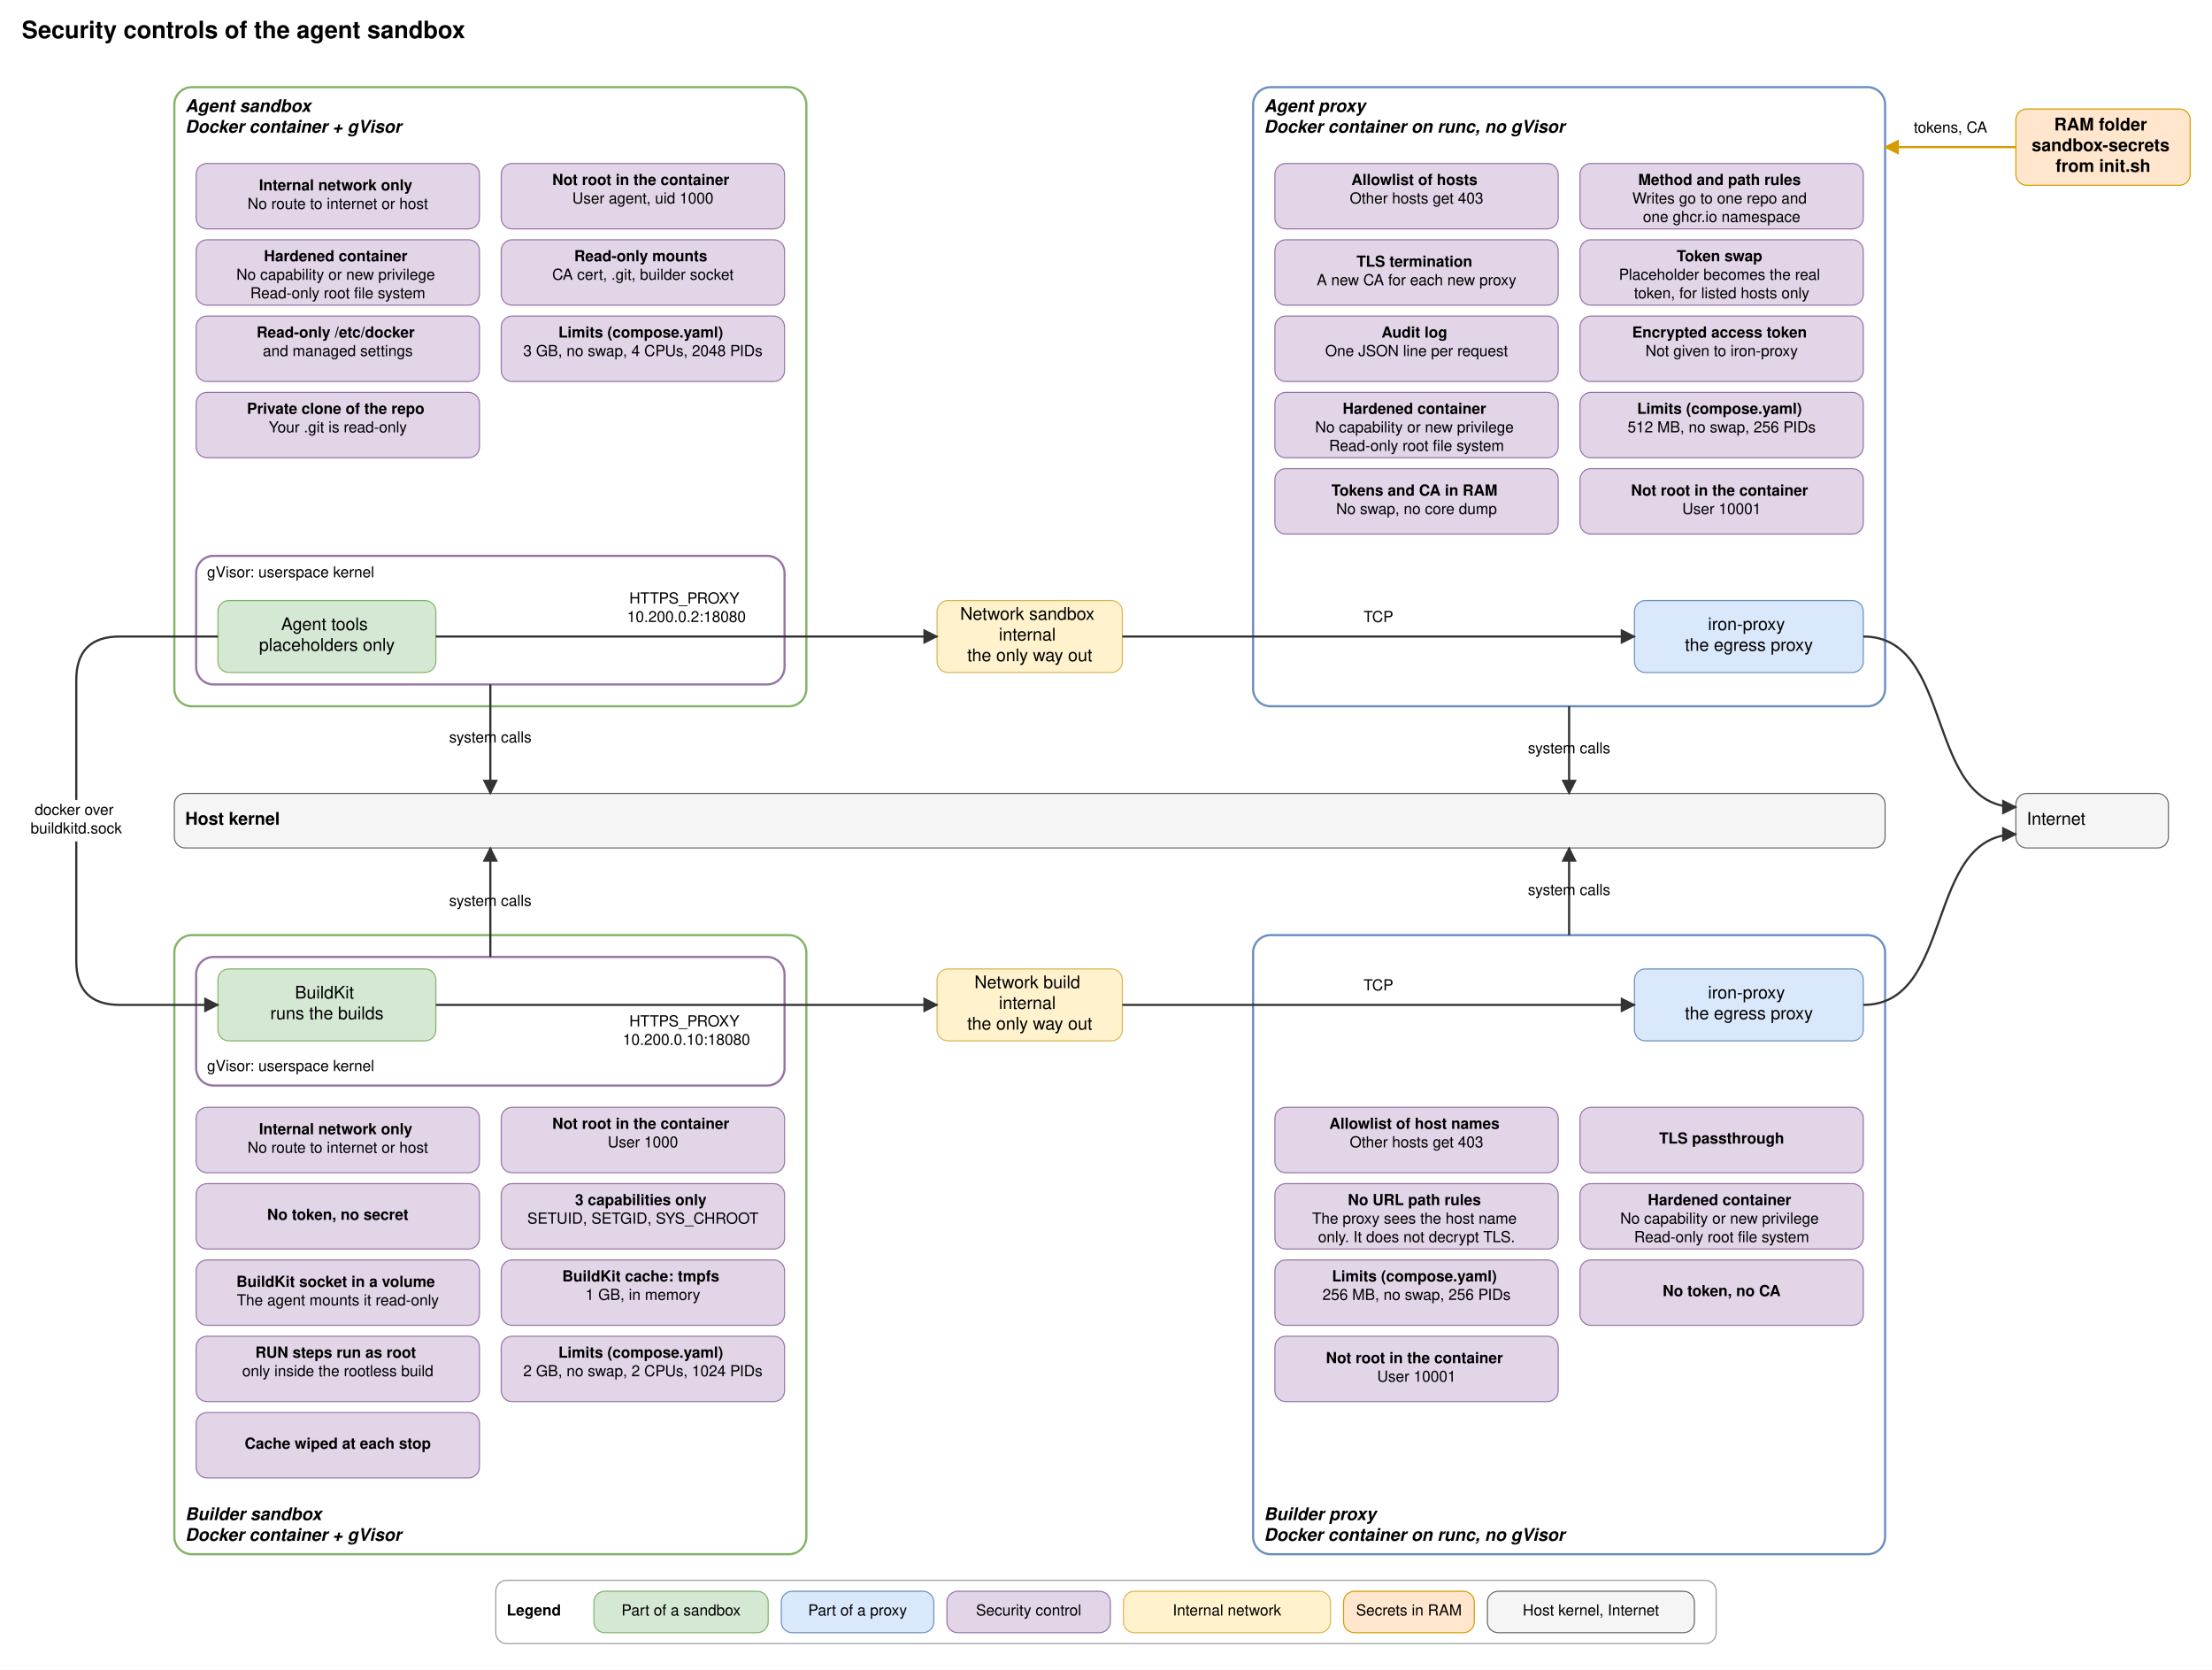
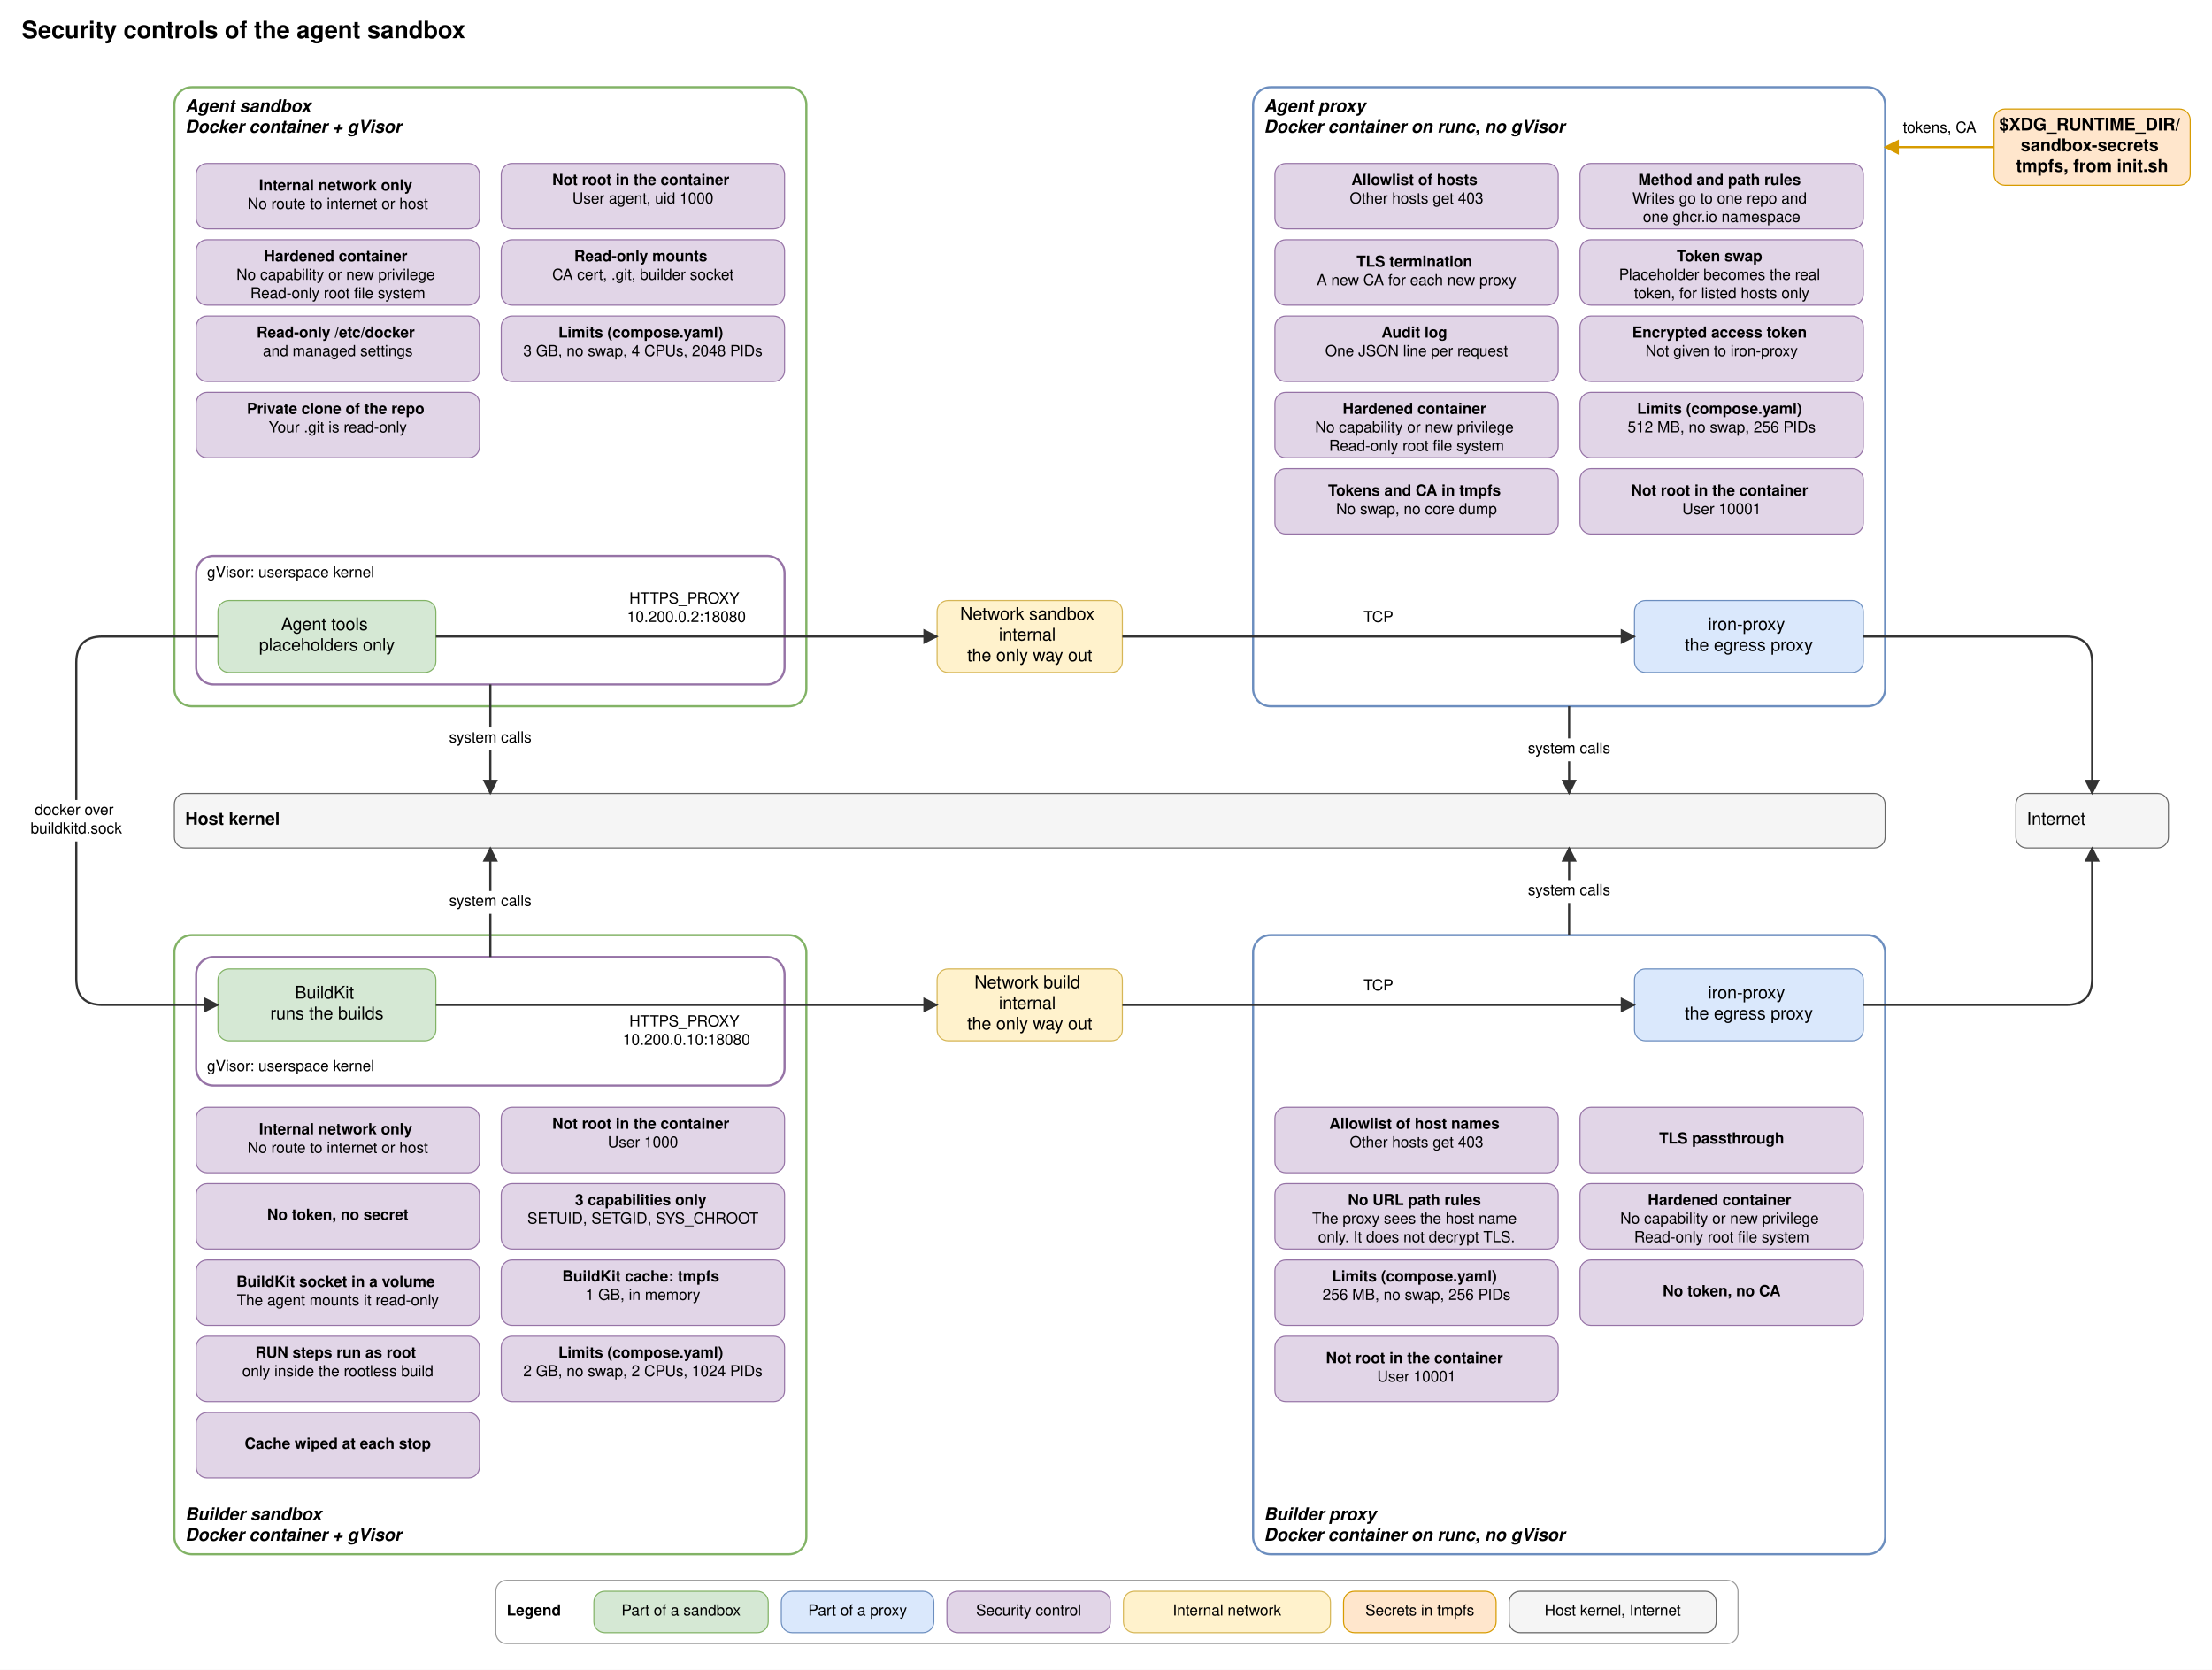
<svg xmlns="http://www.w3.org/2000/svg" width="2030" height="1532" viewBox="0 0 2030 1532" font-family="Helvetica, Arial, sans-serif" fill="#000000">
  <defs>
    <marker id="m333333" viewBox="0 0 10 10" refX="9" refY="5" markerWidth="7" markerHeight="7" markerUnits="strokeWidth" orient="auto">
      <path d="M0 0 L10 5 L0 10 z" fill="#333333" />
    </marker>
    <marker id="md79b00" viewBox="0 0 10 10" refX="9" refY="5" markerWidth="7" markerHeight="7" markerUnits="strokeWidth" orient="auto">
      <path d="M0 0 L10 5 L0 10 z" fill="#d79b00" />
    </marker>
  </defs>
  <rect width="2030" height="1532" fill="#ffffff" />
  <text x="20" y="30" text-anchor="start" dominant-baseline="central" font-size="22">
    <tspan x="20" dy="0" font-weight="bold">Security controls of the agent sandbox</tspan>
  </text>
  <rect x="1150" y="80" width="580" height="568" rx="16" fill="#ffffff" stroke="#6c8ebf" stroke-width="2" />
  <text x="1160" y="97.5" text-anchor="start" dominant-baseline="central" font-size="16" font-style="italic">
    <tspan x="1160" dy="0" font-weight="bold">Agent proxy</tspan>
    <tspan x="1160" dy="19" font-weight="bold">Docker container on runc, no gVisor</tspan>
  </text>
  <rect x="1170" y="150" width="260" height="60" rx="10" fill="#e1d5e7" stroke="#9673a6" stroke-width="1" />
  <text x="1300" y="166.5" text-anchor="middle" dominant-baseline="central" font-size="14">
    <tspan x="1300" dy="0" font-weight="bold">Allowlist of hosts</tspan>
    <tspan x="1300" dy="17">Other hosts get 403</tspan>
  </text>
  <rect x="1450" y="150" width="260" height="60" rx="10" fill="#e1d5e7" stroke="#9673a6" stroke-width="1" />
  <text x="1580" y="166.5" text-anchor="middle" dominant-baseline="central" font-size="14">
    <tspan x="1580" dy="0" font-weight="bold">Method and path rules</tspan>
    <tspan x="1580" dy="17">Writes go to one repo and</tspan>
    <tspan x="1580" dy="17">one ghcr.io namespace</tspan>
  </text>
  <rect x="1170" y="220" width="260" height="60" rx="10" fill="#e1d5e7" stroke="#9673a6" stroke-width="1" />
  <text x="1300" y="241.5" text-anchor="middle" dominant-baseline="central" font-size="14">
    <tspan x="1300" dy="0" font-weight="bold">TLS termination</tspan>
    <tspan x="1300" dy="17">A new CA for each new proxy</tspan>
  </text>
  <rect x="1450" y="220" width="260" height="60" rx="10" fill="#e1d5e7" stroke="#9673a6" stroke-width="1" />
  <text x="1580" y="236.5" text-anchor="middle" dominant-baseline="central" font-size="14">
    <tspan x="1580" dy="0" font-weight="bold">Token swap</tspan>
    <tspan x="1580" dy="17">Placeholder becomes the real</tspan>
    <tspan x="1580" dy="17">token, for listed hosts only</tspan>
  </text>
  <rect x="1170" y="290" width="260" height="60" rx="10" fill="#e1d5e7" stroke="#9673a6" stroke-width="1" />
  <text x="1300" y="306.5" text-anchor="middle" dominant-baseline="central" font-size="14">
    <tspan x="1300" dy="0" font-weight="bold">Audit log</tspan>
    <tspan x="1300" dy="17">One JSON line per request</tspan>
  </text>
  <rect x="1450" y="290" width="260" height="60" rx="10" fill="#e1d5e7" stroke="#9673a6" stroke-width="1" />
  <text x="1580" y="306.5" text-anchor="middle" dominant-baseline="central" font-size="14">
    <tspan x="1580" dy="0" font-weight="bold">Encrypted access token</tspan>
    <tspan x="1580" dy="17">Not given to iron-proxy</tspan>
  </text>
  <rect x="1170" y="360" width="260" height="60" rx="10" fill="#e1d5e7" stroke="#9673a6" stroke-width="1" />
  <text x="1300" y="376.5" text-anchor="middle" dominant-baseline="central" font-size="14">
    <tspan x="1300" dy="0" font-weight="bold">Hardened container</tspan>
    <tspan x="1300" dy="17">No capability or new privilege</tspan>
    <tspan x="1300" dy="17">Read-only root file system</tspan>
  </text>
  <rect x="1450" y="360" width="260" height="60" rx="10" fill="#e1d5e7" stroke="#9673a6" stroke-width="1" />
  <text x="1580" y="376.5" text-anchor="middle" dominant-baseline="central" font-size="14">
    <tspan x="1580" dy="0" font-weight="bold">Limits (compose.yaml)</tspan>
    <tspan x="1580" dy="17">512 MB, no swap, 256 PIDs</tspan>
  </text>
  <rect x="1170" y="430" width="260" height="60" rx="10" fill="#e1d5e7" stroke="#9673a6" stroke-width="1" />
  <text x="1300" y="451.5" text-anchor="middle" dominant-baseline="central" font-size="14">
-     <tspan x="1300" dy="0" font-weight="bold">Tokens and CA in RAM</tspan>
+     <tspan x="1300" dy="0" font-weight="bold">Tokens and CA in tmpfs</tspan>
    <tspan x="1300" dy="17">No swap, no core dump</tspan>
  </text>
  <rect x="1450" y="430" width="260" height="60" rx="10" fill="#e1d5e7" stroke="#9673a6" stroke-width="1" />
  <text x="1580" y="451.5" text-anchor="middle" dominant-baseline="central" font-size="14">
    <tspan x="1580" dy="0" font-weight="bold">Not root in the container</tspan>
    <tspan x="1580" dy="17">User 10001</tspan>
  </text>
  <rect x="1500" y="551" width="210" height="66" rx="10" fill="#dae8fc" stroke="#6c8ebf" stroke-width="1" />
  <text x="1605" y="574.5" text-anchor="middle" dominant-baseline="central" font-size="16">
    <tspan x="1605" dy="0">iron-proxy</tspan>
    <tspan x="1605" dy="19">the egress proxy</tspan>
  </text>
  <rect x="1150" y="858" width="580" height="568" rx="16" fill="#ffffff" stroke="#6c8ebf" stroke-width="2" />
  <text x="1160" y="1389.5" text-anchor="start" dominant-baseline="central" font-size="16" font-style="italic">
    <tspan x="1160" dy="0" font-weight="bold">Builder proxy</tspan>
    <tspan x="1160" dy="19" font-weight="bold">Docker container on runc, no gVisor</tspan>
  </text>
  <rect x="1170" y="1016" width="260" height="60" rx="10" fill="#e1d5e7" stroke="#9673a6" stroke-width="1" />
  <text x="1300" y="1032.5" text-anchor="middle" dominant-baseline="central" font-size="14">
    <tspan x="1300" dy="0" font-weight="bold">Allowlist of host names</tspan>
    <tspan x="1300" dy="17">Other hosts get 403</tspan>
  </text>
  <rect x="1450" y="1016" width="260" height="60" rx="10" fill="#e1d5e7" stroke="#9673a6" stroke-width="1" />
  <text x="1580" y="1046" text-anchor="middle" dominant-baseline="central" font-size="14">
    <tspan x="1580" dy="0" font-weight="bold">TLS passthrough</tspan>
  </text>
  <rect x="1170" y="1086" width="260" height="60" rx="10" fill="#e1d5e7" stroke="#9673a6" stroke-width="1" />
  <text x="1300" y="1102.5" text-anchor="middle" dominant-baseline="central" font-size="14">
    <tspan x="1300" dy="0" font-weight="bold">No URL path rules</tspan>
    <tspan x="1300" dy="17">The proxy sees the host name</tspan>
    <tspan x="1300" dy="17">only. It does not decrypt TLS.</tspan>
  </text>
  <rect x="1450" y="1086" width="260" height="60" rx="10" fill="#e1d5e7" stroke="#9673a6" stroke-width="1" />
  <text x="1580" y="1102.5" text-anchor="middle" dominant-baseline="central" font-size="14">
    <tspan x="1580" dy="0" font-weight="bold">Hardened container</tspan>
    <tspan x="1580" dy="17">No capability or new privilege</tspan>
    <tspan x="1580" dy="17">Read-only root file system</tspan>
  </text>
  <rect x="1170" y="1156" width="260" height="60" rx="10" fill="#e1d5e7" stroke="#9673a6" stroke-width="1" />
  <text x="1300" y="1172.5" text-anchor="middle" dominant-baseline="central" font-size="14">
    <tspan x="1300" dy="0" font-weight="bold">Limits (compose.yaml)</tspan>
    <tspan x="1300" dy="17">256 MB, no swap, 256 PIDs</tspan>
  </text>
  <rect x="1450" y="1156" width="260" height="60" rx="10" fill="#e1d5e7" stroke="#9673a6" stroke-width="1" />
  <text x="1580" y="1186" text-anchor="middle" dominant-baseline="central" font-size="14">
    <tspan x="1580" dy="0" font-weight="bold">No token, no CA</tspan>
  </text>
  <rect x="1170" y="1226" width="260" height="60" rx="10" fill="#e1d5e7" stroke="#9673a6" stroke-width="1" />
  <text x="1300" y="1247.5" text-anchor="middle" dominant-baseline="central" font-size="14">
    <tspan x="1300" dy="0" font-weight="bold">Not root in the container</tspan>
    <tspan x="1300" dy="17">User 10001</tspan>
  </text>
  <rect x="1500" y="889" width="210" height="66" rx="10" fill="#dae8fc" stroke="#6c8ebf" stroke-width="1" />
  <text x="1605" y="912.5" text-anchor="middle" dominant-baseline="central" font-size="16">
    <tspan x="1605" dy="0">iron-proxy</tspan>
    <tspan x="1605" dy="19">the egress proxy</tspan>
  </text>
  <rect x="160" y="80" width="580" height="568" rx="16" fill="#ffffff" stroke="#82b366" stroke-width="2" />
  <text x="170" y="97.5" text-anchor="start" dominant-baseline="central" font-size="16" font-style="italic">
    <tspan x="170" dy="0" font-weight="bold">Agent sandbox</tspan>
    <tspan x="170" dy="19" font-weight="bold">Docker container + gVisor</tspan>
  </text>
  <rect x="180" y="510" width="540" height="118" rx="16" fill="#ffffff" stroke="#9673a6" stroke-width="2" />
  <text x="190" y="526.5" text-anchor="start" dominant-baseline="central" font-size="14">
    <tspan x="190" dy="0">gVisor: userspace kernel</tspan>
  </text>
  <rect x="180" y="150" width="260" height="60" rx="10" fill="#e1d5e7" stroke="#9673a6" stroke-width="1" />
  <text x="310" y="171.5" text-anchor="middle" dominant-baseline="central" font-size="14">
    <tspan x="310" dy="0" font-weight="bold">Internal network only</tspan>
    <tspan x="310" dy="17">No route to internet or host</tspan>
  </text>
  <rect x="460" y="150" width="260" height="60" rx="10" fill="#e1d5e7" stroke="#9673a6" stroke-width="1" />
  <text x="590" y="166.5" text-anchor="middle" dominant-baseline="central" font-size="14">
    <tspan x="590" dy="0" font-weight="bold">Not root in the container</tspan>
    <tspan x="590" dy="17">User agent, uid 1000</tspan>
  </text>
  <rect x="180" y="220" width="260" height="60" rx="10" fill="#e1d5e7" stroke="#9673a6" stroke-width="1" />
  <text x="310" y="236.5" text-anchor="middle" dominant-baseline="central" font-size="14">
    <tspan x="310" dy="0" font-weight="bold">Hardened container</tspan>
    <tspan x="310" dy="17">No capability or new privilege</tspan>
    <tspan x="310" dy="17">Read-only root file system</tspan>
  </text>
  <rect x="460" y="220" width="260" height="60" rx="10" fill="#e1d5e7" stroke="#9673a6" stroke-width="1" />
  <text x="590" y="236.5" text-anchor="middle" dominant-baseline="central" font-size="14">
    <tspan x="590" dy="0" font-weight="bold">Read-only mounts</tspan>
    <tspan x="590" dy="17">CA cert, .git, builder socket</tspan>
  </text>
  <rect x="180" y="290" width="260" height="60" rx="10" fill="#e1d5e7" stroke="#9673a6" stroke-width="1" />
  <text x="310" y="306.5" text-anchor="middle" dominant-baseline="central" font-size="14">
    <tspan x="310" dy="0" font-weight="bold">Read-only /etc/docker</tspan>
    <tspan x="310" dy="17">and managed settings</tspan>
  </text>
  <rect x="460" y="290" width="260" height="60" rx="10" fill="#e1d5e7" stroke="#9673a6" stroke-width="1" />
  <text x="590" y="306.5" text-anchor="middle" dominant-baseline="central" font-size="14">
    <tspan x="590" dy="0" font-weight="bold">Limits (compose.yaml)</tspan>
    <tspan x="590" dy="17">3 GB, no swap, 4 CPUs, 2048 PIDs</tspan>
  </text>
  <rect x="180" y="360" width="260" height="60" rx="10" fill="#e1d5e7" stroke="#9673a6" stroke-width="1" />
  <text x="310" y="376.5" text-anchor="middle" dominant-baseline="central" font-size="14">
    <tspan x="310" dy="0" font-weight="bold">Private clone of the repo</tspan>
    <tspan x="310" dy="17">Your .git is read-only</tspan>
  </text>
  <rect x="200" y="551" width="200" height="66" rx="10" fill="#d5e8d4" stroke="#82b366" stroke-width="1" />
  <text x="300" y="574.5" text-anchor="middle" dominant-baseline="central" font-size="16">
    <tspan x="300" dy="0">Agent tools</tspan>
    <tspan x="300" dy="19">placeholders only</tspan>
  </text>
  <rect x="160" y="858" width="580" height="568" rx="16" fill="#ffffff" stroke="#82b366" stroke-width="2" />
  <text x="170" y="1389.5" text-anchor="start" dominant-baseline="central" font-size="16" font-style="italic">
    <tspan x="170" dy="0" font-weight="bold">Builder sandbox</tspan>
    <tspan x="170" dy="19" font-weight="bold">Docker container + gVisor</tspan>
  </text>
  <rect x="180" y="878" width="540" height="118" rx="16" fill="#ffffff" stroke="#9673a6" stroke-width="2" />
  <text x="190" y="979.5" text-anchor="start" dominant-baseline="central" font-size="14">
    <tspan x="190" dy="0">gVisor: userspace kernel</tspan>
  </text>
  <rect x="180" y="1016" width="260" height="60" rx="10" fill="#e1d5e7" stroke="#9673a6" stroke-width="1" />
  <text x="310" y="1037.5" text-anchor="middle" dominant-baseline="central" font-size="14">
    <tspan x="310" dy="0" font-weight="bold">Internal network only</tspan>
    <tspan x="310" dy="17">No route to internet or host</tspan>
  </text>
  <rect x="460" y="1016" width="260" height="60" rx="10" fill="#e1d5e7" stroke="#9673a6" stroke-width="1" />
  <text x="590" y="1032.5" text-anchor="middle" dominant-baseline="central" font-size="14">
    <tspan x="590" dy="0" font-weight="bold">Not root in the container</tspan>
    <tspan x="590" dy="17">User 1000</tspan>
  </text>
  <rect x="180" y="1086" width="260" height="60" rx="10" fill="#e1d5e7" stroke="#9673a6" stroke-width="1" />
  <text x="310" y="1116" text-anchor="middle" dominant-baseline="central" font-size="14">
    <tspan x="310" dy="0" font-weight="bold">No token, no secret</tspan>
  </text>
  <rect x="460" y="1086" width="260" height="60" rx="10" fill="#e1d5e7" stroke="#9673a6" stroke-width="1" />
  <text x="590" y="1102.5" text-anchor="middle" dominant-baseline="central" font-size="14">
    <tspan x="590" dy="0" font-weight="bold">3 capabilities only</tspan>
    <tspan x="590" dy="17">SETUID, SETGID, SYS_CHROOT</tspan>
  </text>
  <rect x="180" y="1156" width="260" height="60" rx="10" fill="#e1d5e7" stroke="#9673a6" stroke-width="1" />
  <text x="310" y="1177.5" text-anchor="middle" dominant-baseline="central" font-size="14">
    <tspan x="310" dy="0" font-weight="bold">BuildKit socket in a volume</tspan>
    <tspan x="310" dy="17">The agent mounts it read-only</tspan>
  </text>
  <rect x="460" y="1156" width="260" height="60" rx="10" fill="#e1d5e7" stroke="#9673a6" stroke-width="1" />
  <text x="590" y="1172.5" text-anchor="middle" dominant-baseline="central" font-size="14">
    <tspan x="590" dy="0" font-weight="bold">BuildKit cache: tmpfs</tspan>
    <tspan x="590" dy="17">1 GB, in memory</tspan>
  </text>
  <rect x="180" y="1226" width="260" height="60" rx="10" fill="#e1d5e7" stroke="#9673a6" stroke-width="1" />
  <text x="310" y="1242.5" text-anchor="middle" dominant-baseline="central" font-size="14">
    <tspan x="310" dy="0" font-weight="bold">RUN steps run as root</tspan>
    <tspan x="310" dy="17">only inside the rootless build</tspan>
  </text>
  <rect x="460" y="1226" width="260" height="60" rx="10" fill="#e1d5e7" stroke="#9673a6" stroke-width="1" />
  <text x="590" y="1242.5" text-anchor="middle" dominant-baseline="central" font-size="14">
    <tspan x="590" dy="0" font-weight="bold">Limits (compose.yaml)</tspan>
    <tspan x="590" dy="17">2 GB, no swap, 2 CPUs, 1024 PIDs</tspan>
  </text>
  <rect x="180" y="1296" width="260" height="60" rx="10" fill="#e1d5e7" stroke="#9673a6" stroke-width="1" />
  <text x="310" y="1326" text-anchor="middle" dominant-baseline="central" font-size="14">
    <tspan x="310" dy="0" font-weight="bold">Cache wiped at each stop</tspan>
  </text>
  <rect x="200" y="889" width="200" height="66" rx="10" fill="#d5e8d4" stroke="#82b366" stroke-width="1" />
  <text x="300" y="912.5" text-anchor="middle" dominant-baseline="central" font-size="16">
    <tspan x="300" dy="0">BuildKit</tspan>
    <tspan x="300" dy="19">runs the builds</tspan>
  </text>
  <rect x="860" y="551" width="170" height="66" rx="10" fill="#fff2cc" stroke="#d6b656" stroke-width="1" />
  <text x="945" y="565" text-anchor="middle" dominant-baseline="central" font-size="16">
    <tspan x="945" dy="0">Network sandbox</tspan>
    <tspan x="945" dy="19">internal</tspan>
    <tspan x="945" dy="19">the only way out</tspan>
  </text>
  <rect x="860" y="889" width="170" height="66" rx="10" fill="#fff2cc" stroke="#d6b656" stroke-width="1" />
  <text x="945" y="903" text-anchor="middle" dominant-baseline="central" font-size="16">
    <tspan x="945" dy="0">Network build</tspan>
    <tspan x="945" dy="19">internal</tspan>
    <tspan x="945" dy="19">the only way out</tspan>
  </text>
  <rect x="160" y="728" width="1570" height="50" rx="10" fill="#f5f5f5" stroke="#666666" stroke-width="1" />
  <text x="170" y="753" text-anchor="start" dominant-baseline="central" font-size="16">
    <tspan x="170" dy="0" font-weight="bold">Host kernel</tspan>
  </text>
-   <rect x="1850" y="100" width="160" height="70" rx="10" fill="#ffe6cc" stroke="#d79b00" stroke-width="1" />
-   <text x="1930" y="116" text-anchor="middle" dominant-baseline="central" font-size="16">
-     <tspan x="1930" dy="0" font-weight="bold">RAM folder</tspan>
-     <tspan x="1930" dy="19" font-weight="bold">sandbox-secrets</tspan>
-     <tspan x="1930" dy="19" font-weight="bold">from init.sh</tspan>
+   <rect x="1830" y="100" width="180" height="70" rx="10" fill="#ffe6cc" stroke="#d79b00" stroke-width="1" />
+   <text x="1920" y="116" text-anchor="middle" dominant-baseline="central" font-size="16">
+     <tspan x="1920" dy="0" font-weight="bold">$XDG_RUNTIME_DIR/</tspan>
+     <tspan x="1920" dy="19" font-weight="bold">sandbox-secrets</tspan>
+     <tspan x="1920" dy="19" font-weight="bold">tmpfs, from init.sh</tspan>
  </text>
  <rect x="1850" y="728" width="140" height="50" rx="10" fill="#f5f5f5" stroke="#666666" stroke-width="1" />
  <text x="1860" y="753" text-anchor="start" dominant-baseline="central" font-size="16">
    <tspan x="1860" dy="0">Internet</tspan>
  </text>
-   <rect x="455" y="1450" width="1120" height="58" rx="10" fill="#ffffff" stroke="#999999" stroke-width="1" />
+   <rect x="455" y="1450" width="1140" height="58" rx="10" fill="#ffffff" stroke="#999999" stroke-width="1" />
  <text x="465" y="1479" text-anchor="start" dominant-baseline="central" font-size="14">
    <tspan x="465" dy="0" font-weight="bold">Legend</tspan>
  </text>
  <rect x="545" y="1460" width="160" height="38" rx="10" fill="#d5e8d4" stroke="#82b366" stroke-width="1" />
  <text x="625" y="1479" text-anchor="middle" dominant-baseline="central" font-size="14">
    <tspan x="625" dy="0">Part of a sandbox</tspan>
  </text>
  <rect x="717" y="1460" width="140" height="38" rx="10" fill="#dae8fc" stroke="#6c8ebf" stroke-width="1" />
  <text x="787" y="1479" text-anchor="middle" dominant-baseline="central" font-size="14">
    <tspan x="787" dy="0">Part of a proxy</tspan>
  </text>
  <rect x="869" y="1460" width="150" height="38" rx="10" fill="#e1d5e7" stroke="#9673a6" stroke-width="1" />
  <text x="944" y="1479" text-anchor="middle" dominant-baseline="central" font-size="14">
    <tspan x="944" dy="0">Security control</tspan>
  </text>
  <rect x="1031" y="1460" width="190" height="38" rx="10" fill="#fff2cc" stroke="#d6b656" stroke-width="1" />
  <text x="1126" y="1479" text-anchor="middle" dominant-baseline="central" font-size="14">
    <tspan x="1126" dy="0">Internal network</tspan>
  </text>
-   <rect x="1233" y="1460" width="120" height="38" rx="10" fill="#ffe6cc" stroke="#d79b00" stroke-width="1" />
-   <text x="1293" y="1479" text-anchor="middle" dominant-baseline="central" font-size="14">
-     <tspan x="1293" dy="0">Secrets in RAM</tspan>
-   </text>
-   <rect x="1365" y="1460" width="190" height="38" rx="10" fill="#f5f5f5" stroke="#666666" stroke-width="1" />
-   <text x="1460" y="1479" text-anchor="middle" dominant-baseline="central" font-size="14">
-     <tspan x="1460" dy="0">Host kernel, Internet</tspan>
-   </text>
-   <path d="M400 584 C584 584 676 584 860 584" fill="none" stroke="#333333" stroke-width="2" marker-end="url(#m333333)" />
-   <path d="M1030 584 C1218 584 1312 584 1500 584" fill="none" stroke="#333333" stroke-width="2" marker-end="url(#m333333)" />
-   <path d="M1710 584 C1793.99 584 1766.01 740.5 1850 740.5" fill="none" stroke="#333333" stroke-width="2" marker-end="url(#m333333)" />
-   <path d="M1850 135 C1802 135 1778 134.982 1730 134.982" fill="none" stroke="#d79b00" stroke-width="2" marker-end="url(#md79b00)" />
-   <path d="M400 922 C584 922 676 922 860 922" fill="none" stroke="#333333" stroke-width="2" marker-end="url(#m333333)" />
-   <path d="M1030 922 C1218 922 1312 922 1500 922" fill="none" stroke="#333333" stroke-width="2" marker-end="url(#m333333)" />
-   <path d="M1710 922 C1793.99 922 1766.01 765.5 1850 765.5" fill="none" stroke="#333333" stroke-width="2" marker-end="url(#m333333)" />
-   <path d="M200 584 L110 584 Q70 584 70 624 L70 882 Q70 922 110 922 L200 922" fill="none" stroke="#333333" stroke-width="2" marker-end="url(#m333333)" />
-   <path d="M450 628 C450 668 449.979 688 449.979 728" fill="none" stroke="#333333" stroke-width="2" marker-end="url(#m333333)" />
-   <path d="M450 878 C450 838 449.979 818 449.979 778" fill="none" stroke="#333333" stroke-width="2" marker-end="url(#m333333)" />
-   <path d="M1440 648 C1440 688 1440.02 688 1440.02 728" fill="none" stroke="#333333" stroke-width="2" marker-end="url(#m333333)" />
-   <path d="M1440 858 C1440 818 1440.02 818 1440.02 778" fill="none" stroke="#333333" stroke-width="2" marker-end="url(#m333333)" />
+   <rect x="1233" y="1460" width="140" height="38" rx="10" fill="#ffe6cc" stroke="#d79b00" stroke-width="1" />
+   <text x="1303" y="1479" text-anchor="middle" dominant-baseline="central" font-size="14">
+     <tspan x="1303" dy="0">Secrets in tmpfs</tspan>
+   </text>
+   <rect x="1385" y="1460" width="190" height="38" rx="10" fill="#f5f5f5" stroke="#666666" stroke-width="1" />
+   <text x="1480" y="1479" text-anchor="middle" dominant-baseline="central" font-size="14">
+     <tspan x="1480" dy="0">Host kernel, Internet</tspan>
+   </text>
+   <path d="M400 584 L860 584" fill="none" stroke="#333333" stroke-width="2" marker-end="url(#m333333)" />
+   <path d="M1030 584 L1500 584" fill="none" stroke="#333333" stroke-width="2" marker-end="url(#m333333)" />
+   <path d="M1710 584 L1896 584 Q1920 584 1920 608 L1920 728" fill="none" stroke="#333333" stroke-width="2" marker-end="url(#m333333)" />
+   <path d="M1830 135 L1780.01 135 Q1780 135 1780 134.991 L1780 134.991 Q1780 134.982 1779.99 134.982 L1730 134.982" fill="none" stroke="#d79b00" stroke-width="2" marker-end="url(#md79b00)" />
+   <path d="M400 922 L860 922" fill="none" stroke="#333333" stroke-width="2" marker-end="url(#m333333)" />
+   <path d="M1030 922 L1500 922" fill="none" stroke="#333333" stroke-width="2" marker-end="url(#m333333)" />
+   <path d="M1710 922 L1896 922 Q1920 922 1920 898 L1920 778" fill="none" stroke="#333333" stroke-width="2" marker-end="url(#m333333)" />
+   <path d="M200 584 L94 584 Q70 584 70 608 L70 898 Q70 922 94 922 L200 922" fill="none" stroke="#333333" stroke-width="2" marker-end="url(#m333333)" />
+   <path d="M450 628 L450 677.99 Q450 678 449.99 678 L449.99 678 Q449.979 678 449.979 678.01 L449.979 728" fill="none" stroke="#333333" stroke-width="2" marker-end="url(#m333333)" />
+   <path d="M450 878 L450 828.01 Q450 828 449.99 828 L449.99 828 Q449.979 828 449.979 827.99 L449.979 778" fill="none" stroke="#333333" stroke-width="2" marker-end="url(#m333333)" />
+   <path d="M1440 648 L1440 687.99 Q1440 688 1440.01 688 L1440.01 688 Q1440.02 688 1440.02 688.01 L1440.02 728" fill="none" stroke="#333333" stroke-width="2" marker-end="url(#m333333)" />
+   <path d="M1440 858 L1440 818.01 Q1440 818 1440.01 818 L1440.01 818 Q1440.02 818 1440.02 817.99 L1440.02 778" fill="none" stroke="#333333" stroke-width="2" marker-end="url(#m333333)" />
  <text x="630" y="550.5" text-anchor="middle" dominant-baseline="central" font-size="14">
    <tspan x="630" dy="0">HTTPS_PROXY</tspan>
    <tspan x="630" dy="17">10.200.0.2:18080</tspan>
  </text>
  <text x="1265" y="567.5" text-anchor="middle" dominant-baseline="central" font-size="14">
    <tspan x="1265" dy="0">TCP</tspan>
  </text>
-   <text x="1790" y="118.491" text-anchor="middle" dominant-baseline="central" font-size="14">
-     <tspan x="1790" dy="0">tokens, CA</tspan>
+   <text x="1780" y="118.491" text-anchor="middle" dominant-baseline="central" font-size="14">
+     <tspan x="1780" dy="0">tokens, CA</tspan>
  </text>
  <text x="630" y="938.5" text-anchor="middle" dominant-baseline="central" font-size="14">
    <tspan x="630" dy="0">HTTPS_PROXY</tspan>
    <tspan x="630" dy="17">10.200.0.10:18080</tspan>
  </text>
  <text x="1265" y="905.5" text-anchor="middle" dominant-baseline="central" font-size="14">
    <tspan x="1265" dy="0">TCP</tspan>
  </text>
  <rect x="12.1" y="734" width="115.8" height="38" fill="#ffffff" />
  <text x="70" y="744.5" text-anchor="middle" dominant-baseline="central" font-size="14">
    <tspan x="70" dy="0">docker over</tspan>
    <tspan x="70" dy="17">buildkitd.sock</tspan>
  </text>
-   <text x="449.989" y="678" text-anchor="middle" dominant-baseline="central" font-size="14">
-     <tspan x="449.989" dy="0">system calls</tspan>
-   </text>
-   <text x="449.989" y="828" text-anchor="middle" dominant-baseline="central" font-size="14">
-     <tspan x="449.989" dy="0">system calls</tspan>
-   </text>
+   <rect x="399.79" y="667.5" width="100.4" height="21" fill="#ffffff" />
+   <text x="449.99" y="678" text-anchor="middle" dominant-baseline="central" font-size="14">
+     <tspan x="449.99" dy="0">system calls</tspan>
+   </text>
+   <rect x="399.79" y="817.5" width="100.4" height="21" fill="#ffffff" />
+   <text x="449.99" y="828" text-anchor="middle" dominant-baseline="central" font-size="14">
+     <tspan x="449.99" dy="0">system calls</tspan>
+   </text>
+   <rect x="1389.81" y="677.5" width="100.4" height="21" fill="#ffffff" />
  <text x="1440.01" y="688" text-anchor="middle" dominant-baseline="central" font-size="14">
    <tspan x="1440.01" dy="0">system calls</tspan>
  </text>
+   <rect x="1389.81" y="807.5" width="100.4" height="21" fill="#ffffff" />
  <text x="1440.01" y="818" text-anchor="middle" dominant-baseline="central" font-size="14">
    <tspan x="1440.01" dy="0">system calls</tspan>
  </text>
</svg>
